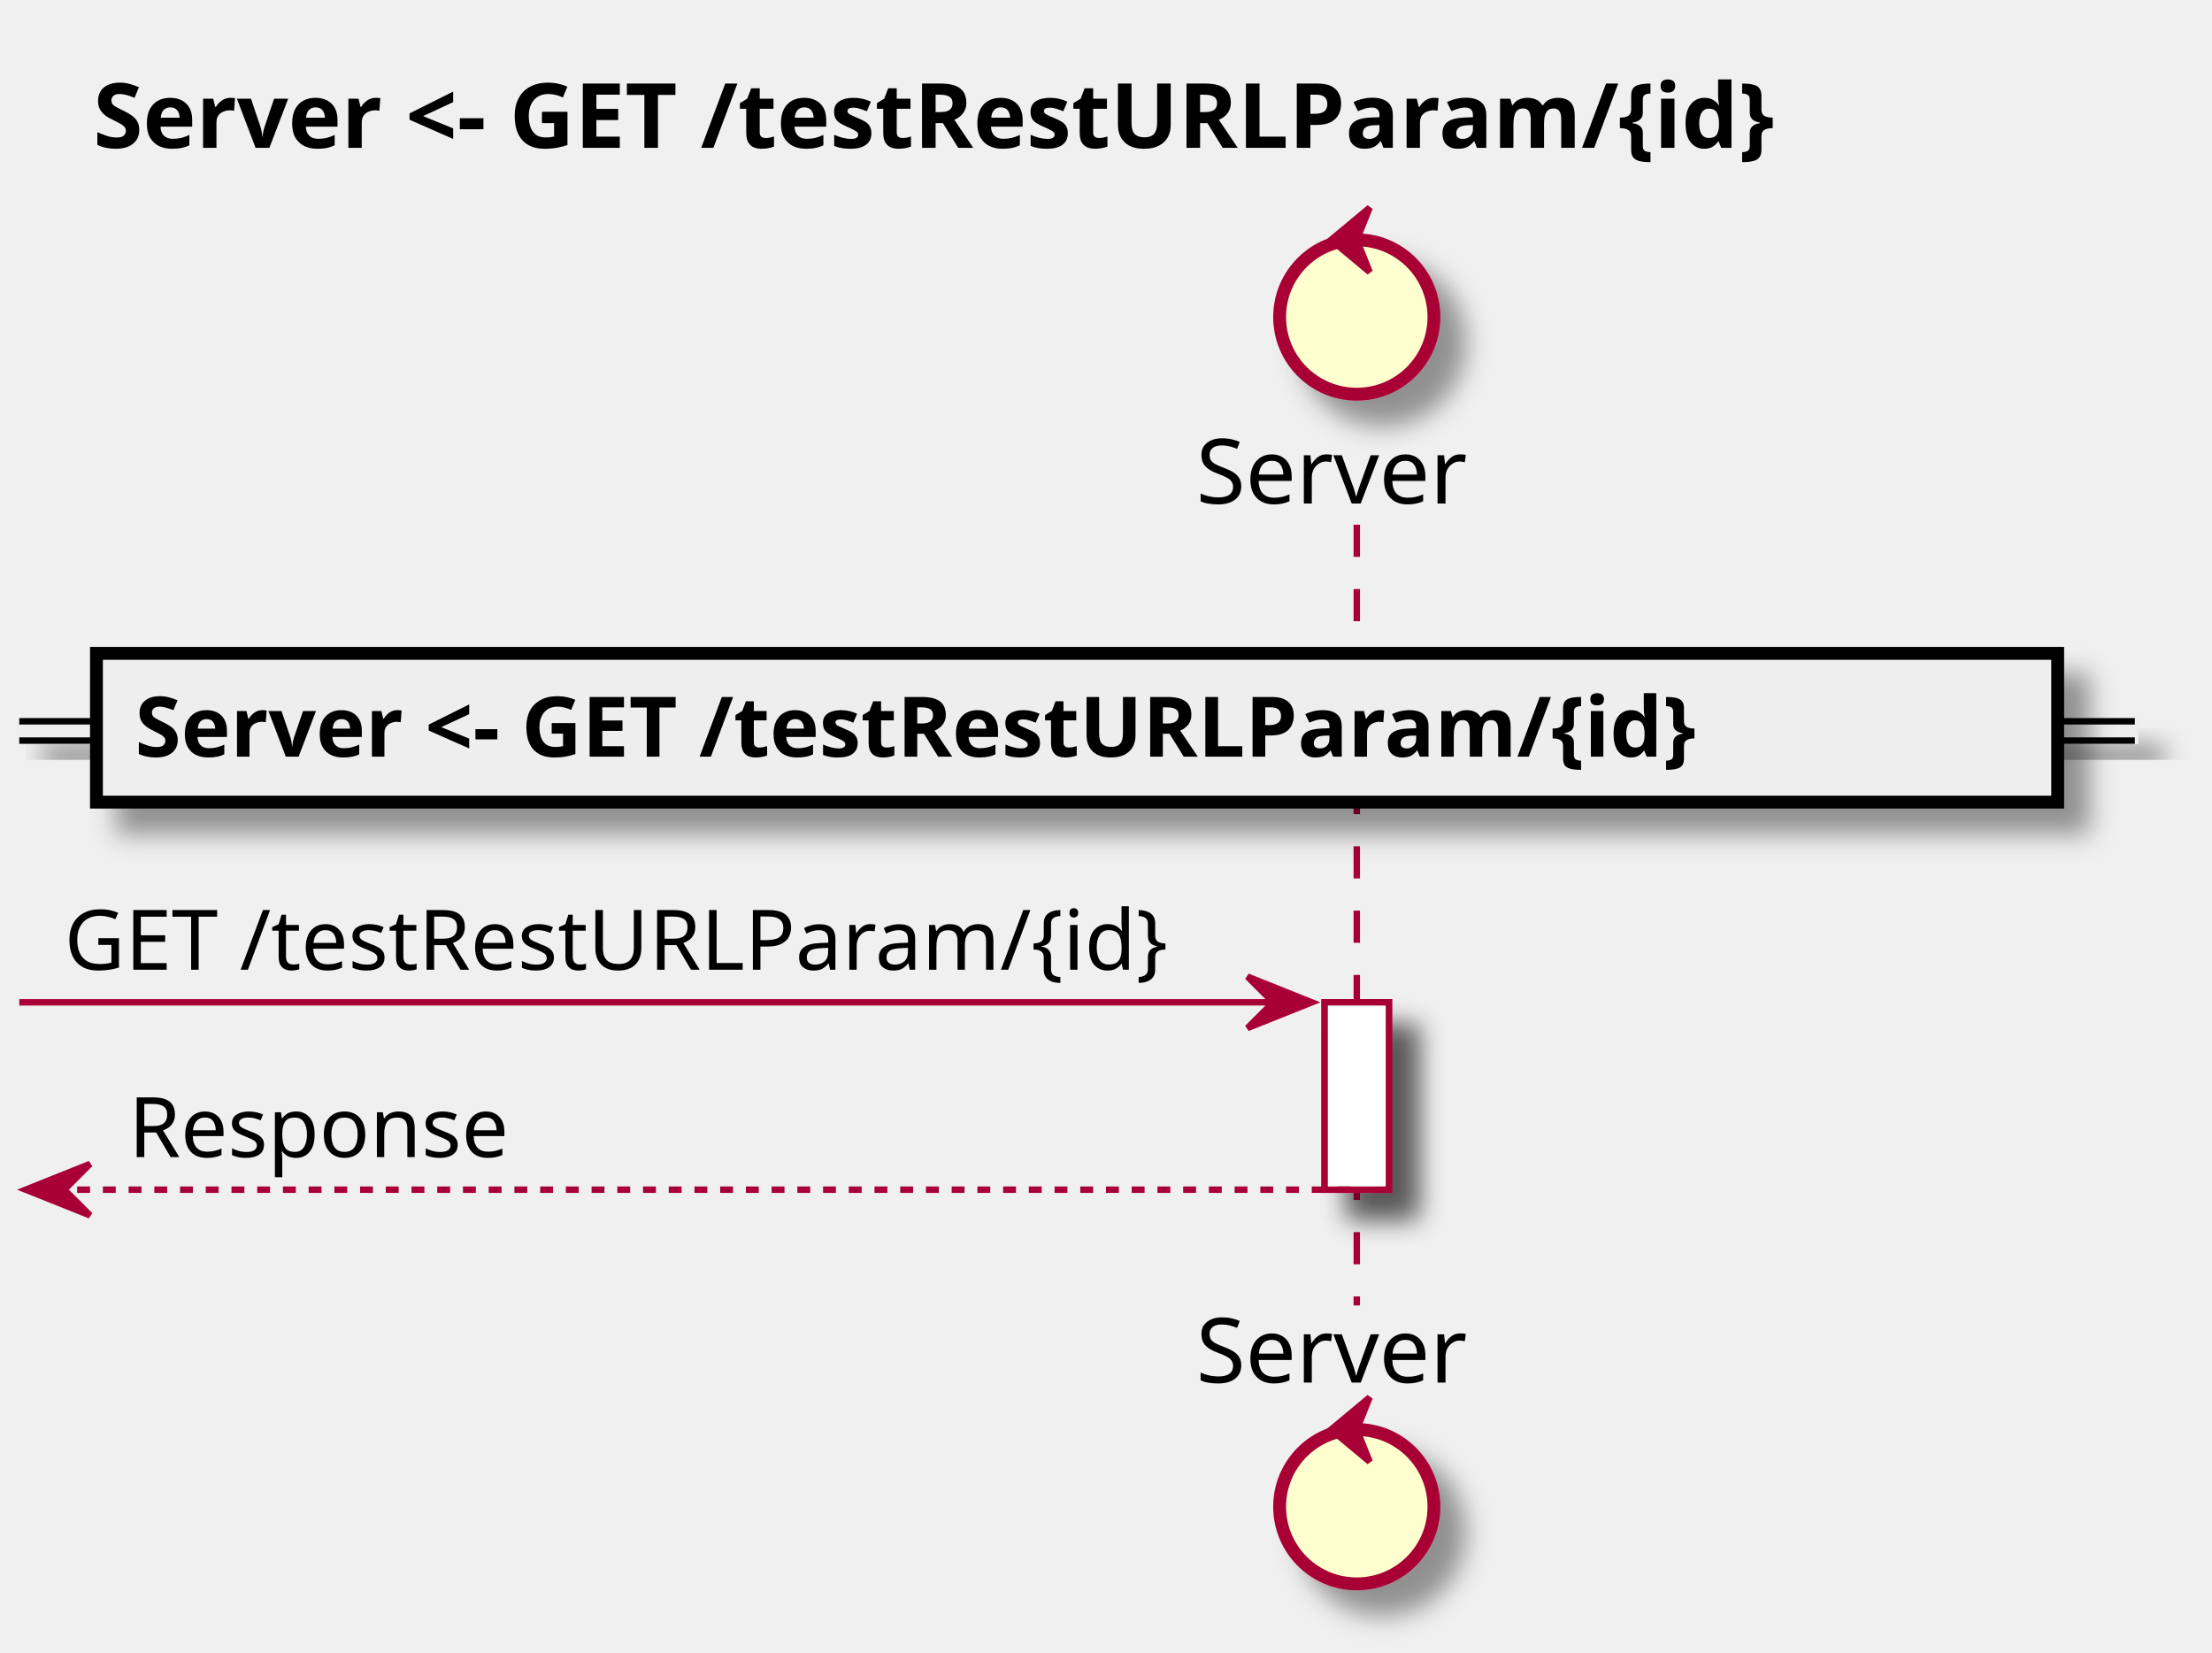
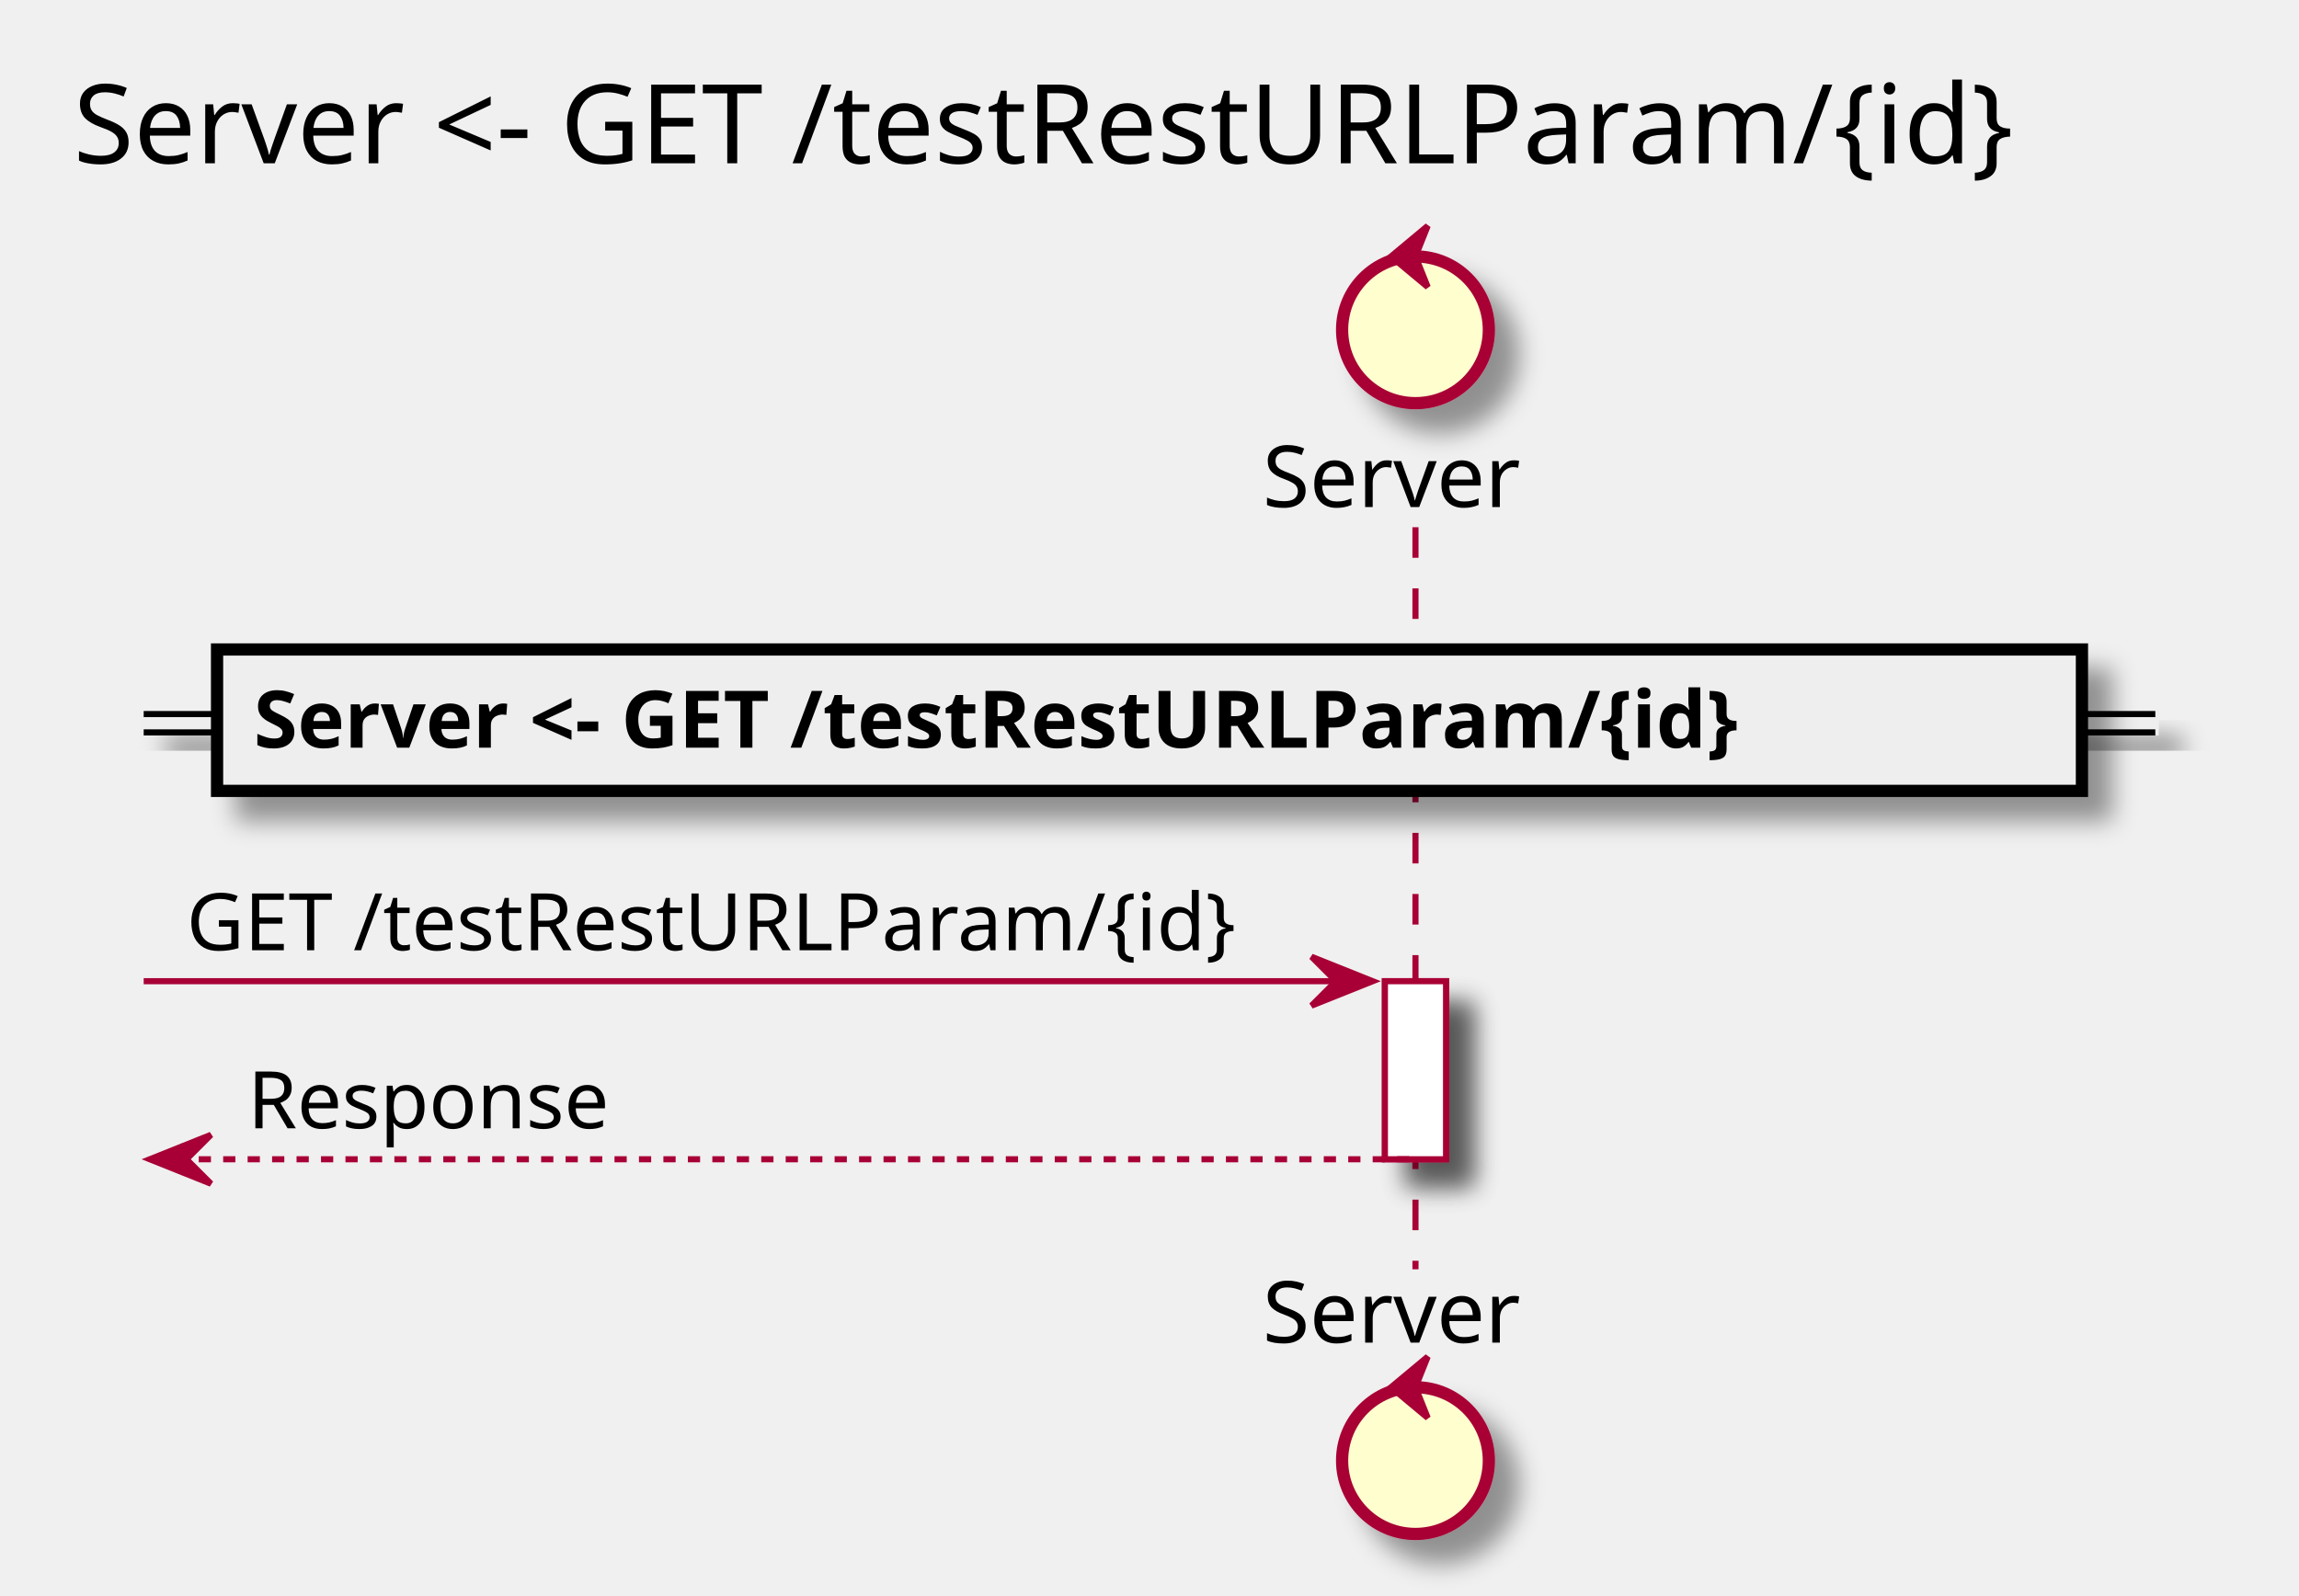
- <svg xmlns="http://www.w3.org/2000/svg" contentScriptType="application/ecmascript" contentStyleType="text/css" height="257px" preserveAspectRatio="none" style="width:344px;height:257px;" version="1.1" viewBox="0 0 344 257" width="344px" zoomAndPan="magnify">
+ <svg xmlns="http://www.w3.org/2000/svg" contentScriptType="application/ecmascript" contentStyleType="text/css" height="261px" preserveAspectRatio="none" style="width:376px;height:261px;" version="1.1" viewBox="0 0 376 261" width="376px" zoomAndPan="magnify">
  <defs>
    <filter height="300%" id="f2wg43vpfc7c6" width="300%" x="-1" y="-1">
      <feGaussianBlur result="blurOut" stdDeviation="2.0" />
      <feColorMatrix in="blurOut" result="blurOut2" type="matrix" values="0 0 0 0 0 0 0 0 0 0 0 0 0 0 0 0 0 0 .4 0" />
      <feOffset dx="4.0" dy="4.0" in="blurOut2" result="blurOut3" />
      <feBlend in="SourceGraphic" in2="blurOut3" mode="normal" />
    </filter>
  </defs>
  <g>
-     <text fill="#000000" font-family="sans-serif" font-size="14" font-weight="bold" lengthAdjust="spacingAndGlyphs" textLength="306" x="14.5" y="22.995">Server &lt;- GET /testRestURLParam/{id}</text>
-     <rect fill="#FFFFFF" filter="url(#f2wg43vpfc7c6)" height="29.133" style="stroke: #A80036; stroke-width: 1.0;" width="10" x="206" y="155.859" />
-     <line style="stroke: #A80036; stroke-width: 1.0; stroke-dasharray: 5.0,5.0;" x1="211" x2="211" y1="81.594" y2="202.992" />
-     <text fill="#000000" font-family="sans-serif" font-size="14" lengthAdjust="spacingAndGlyphs" textLength="44" x="186" y="78.292">Server</text>
-     <ellipse cx="211" cy="49.297" fill="#FEFECE" filter="url(#f2wg43vpfc7c6)" rx="12" ry="12" style="stroke: #A80036; stroke-width: 2.0;" />
-     <polygon fill="#A80036" points="207,37.297,213,32.297,211,37.297,213,42.297,207,37.297" style="stroke: #A80036; stroke-width: 1.0;" />
-     <text fill="#000000" font-family="sans-serif" font-size="14" lengthAdjust="spacingAndGlyphs" textLength="44" x="186" y="214.987">Server</text>
-     <ellipse cx="211" cy="234.289" fill="#FEFECE" filter="url(#f2wg43vpfc7c6)" rx="12" ry="12" style="stroke: #A80036; stroke-width: 2.0;" />
-     <polygon fill="#A80036" points="207,222.289,213,217.289,211,222.289,213,227.289,207,222.289" style="stroke: #A80036; stroke-width: 1.0;" />
-     <rect fill="#FFFFFF" filter="url(#f2wg43vpfc7c6)" height="29.133" style="stroke: #A80036; stroke-width: 1.0;" width="10" x="206" y="155.859" />
-     <rect fill="#EEEEEE" filter="url(#f2wg43vpfc7c6)" height="3" style="stroke: #EEEEEE; stroke-width: 1.0;" width="329" x="3" y="112.16" />
-     <line style="stroke: #000000; stroke-width: 1.0;" x1="3" x2="332" y1="112.16" y2="112.16" />
-     <line style="stroke: #000000; stroke-width: 1.0;" x1="3" x2="332" y1="115.16" y2="115.16" />
-     <rect fill="#EEEEEE" filter="url(#f2wg43vpfc7c6)" height="23.133" style="stroke: #000000; stroke-width: 2.0;" width="305" x="15" y="101.594" />
-     <text fill="#000000" font-family="sans-serif" font-size="13" font-weight="bold" lengthAdjust="spacingAndGlyphs" textLength="286" x="21" y="117.661">Server &lt;- GET /testRestURLParam/{id}</text>
-     <polygon fill="#A80036" points="194,151.859,204,155.859,194,159.859,198,155.859" style="stroke: #A80036; stroke-width: 1.0;" />
-     <line style="stroke: #A80036; stroke-width: 1.0;" x1="3" x2="200" y1="155.859" y2="155.859" />
-     <text fill="#000000" font-family="sans-serif" font-size="13" lengthAdjust="spacingAndGlyphs" textLength="184" x="10" y="150.793">GET /testRestURLParam/{id}</text>
-     <polygon fill="#A80036" points="14,180.992,4,184.992,14,188.992,10,184.992" style="stroke: #A80036; stroke-width: 1.0;" />
-     <line style="stroke: #A80036; stroke-width: 1.0; stroke-dasharray: 2.0,2.0;" x1="8" x2="210" y1="184.992" y2="184.992" />
-     <text fill="#000000" font-family="sans-serif" font-size="13" lengthAdjust="spacingAndGlyphs" textLength="62" x="20" y="179.926">Response</text>
+     <text fill="#000000" font-family="sans-serif" font-size="18" lengthAdjust="spacingAndGlyphs" textLength="352" x="12" y="26.708">Server &lt;- GET /testRestURLParam/{id}</text>
+     <rect fill="#FFFFFF" filter="url(#f2wg43vpfc7c6)" height="29.133" style="stroke: #A80036; stroke-width: 1.0;" width="10" x="226.5" y="160.516" />
+     <line style="stroke: #A80036; stroke-width: 1.0; stroke-dasharray: 5.0,5.0;" x1="231.5" x2="231.5" y1="86.25" y2="207.648" />
+     <text fill="#000000" font-family="sans-serif" font-size="14" lengthAdjust="spacingAndGlyphs" textLength="44" x="206.5" y="82.948">Server</text>
+     <ellipse cx="231.5" cy="53.953" fill="#FEFECE" filter="url(#f2wg43vpfc7c6)" rx="12" ry="12" style="stroke: #A80036; stroke-width: 2.0;" />
+     <polygon fill="#A80036" points="227.5,41.953,233.5,36.953,231.5,41.953,233.5,46.953,227.5,41.953" style="stroke: #A80036; stroke-width: 1.0;" />
+     <text fill="#000000" font-family="sans-serif" font-size="14" lengthAdjust="spacingAndGlyphs" textLength="44" x="206.5" y="219.644">Server</text>
+     <ellipse cx="231.5" cy="238.945" fill="#FEFECE" filter="url(#f2wg43vpfc7c6)" rx="12" ry="12" style="stroke: #A80036; stroke-width: 2.0;" />
+     <polygon fill="#A80036" points="227.5,226.945,233.5,221.945,231.5,226.945,233.5,231.945,227.5,226.945" style="stroke: #A80036; stroke-width: 1.0;" />
+     <rect fill="#FFFFFF" filter="url(#f2wg43vpfc7c6)" height="29.133" style="stroke: #A80036; stroke-width: 1.0;" width="10" x="226.5" y="160.516" />
+     <rect fill="#EEEEEE" filter="url(#f2wg43vpfc7c6)" height="3" style="stroke: #EEEEEE; stroke-width: 1.0;" width="329" x="23.5" y="116.816" />
+     <line style="stroke: #000000; stroke-width: 1.0;" x1="23.5" x2="352.5" y1="116.816" y2="116.816" />
+     <line style="stroke: #000000; stroke-width: 1.0;" x1="23.5" x2="352.5" y1="119.816" y2="119.816" />
+     <rect fill="#EEEEEE" filter="url(#f2wg43vpfc7c6)" height="23.133" style="stroke: #000000; stroke-width: 2.0;" width="305" x="35.5" y="106.25" />
+     <text fill="#000000" font-family="sans-serif" font-size="13" font-weight="bold" lengthAdjust="spacingAndGlyphs" textLength="286" x="41.5" y="122.317">Server &lt;- GET /testRestURLParam/{id}</text>
+     <polygon fill="#A80036" points="214.5,156.516,224.5,160.516,214.5,164.516,218.5,160.516" style="stroke: #A80036; stroke-width: 1.0;" />
+     <line style="stroke: #A80036; stroke-width: 1.0;" x1="23.5" x2="220.5" y1="160.516" y2="160.516" />
+     <text fill="#000000" font-family="sans-serif" font-size="13" lengthAdjust="spacingAndGlyphs" textLength="184" x="30.5" y="155.45">GET /testRestURLParam/{id}</text>
+     <polygon fill="#A80036" points="34.5,185.648,24.5,189.648,34.5,193.648,30.5,189.648" style="stroke: #A80036; stroke-width: 1.0;" />
+     <line style="stroke: #A80036; stroke-width: 1.0; stroke-dasharray: 2.0,2.0;" x1="28.5" x2="230.5" y1="189.648" y2="189.648" />
+     <text fill="#000000" font-family="sans-serif" font-size="13" lengthAdjust="spacingAndGlyphs" textLength="62" x="40.5" y="184.583">Response</text>
  </g>
</svg>
